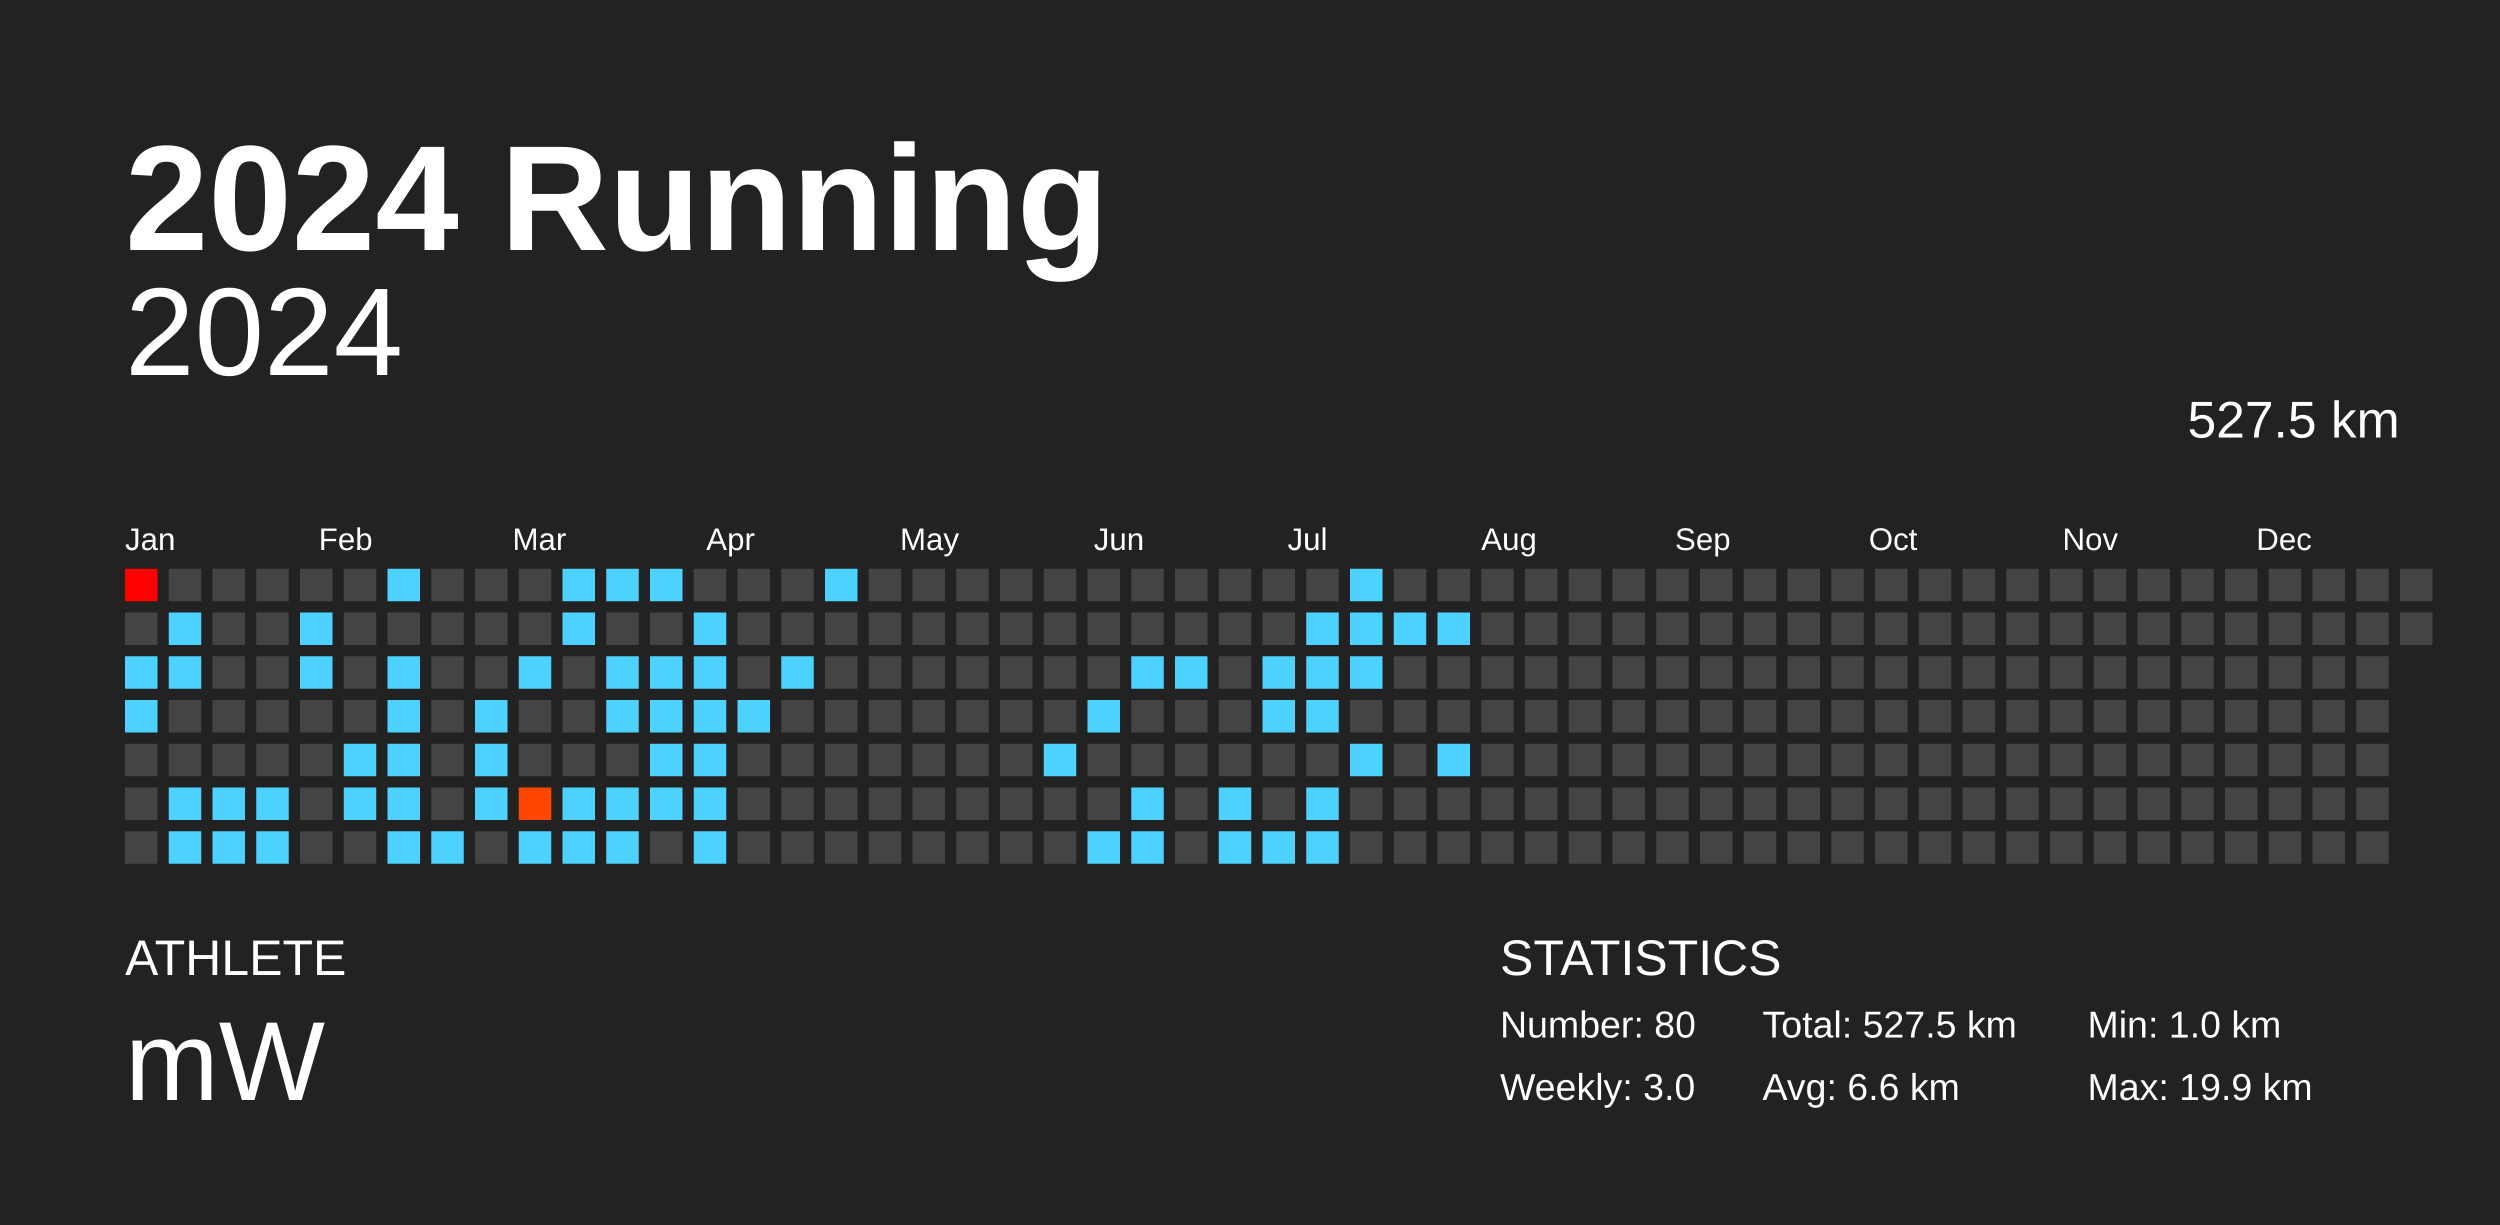
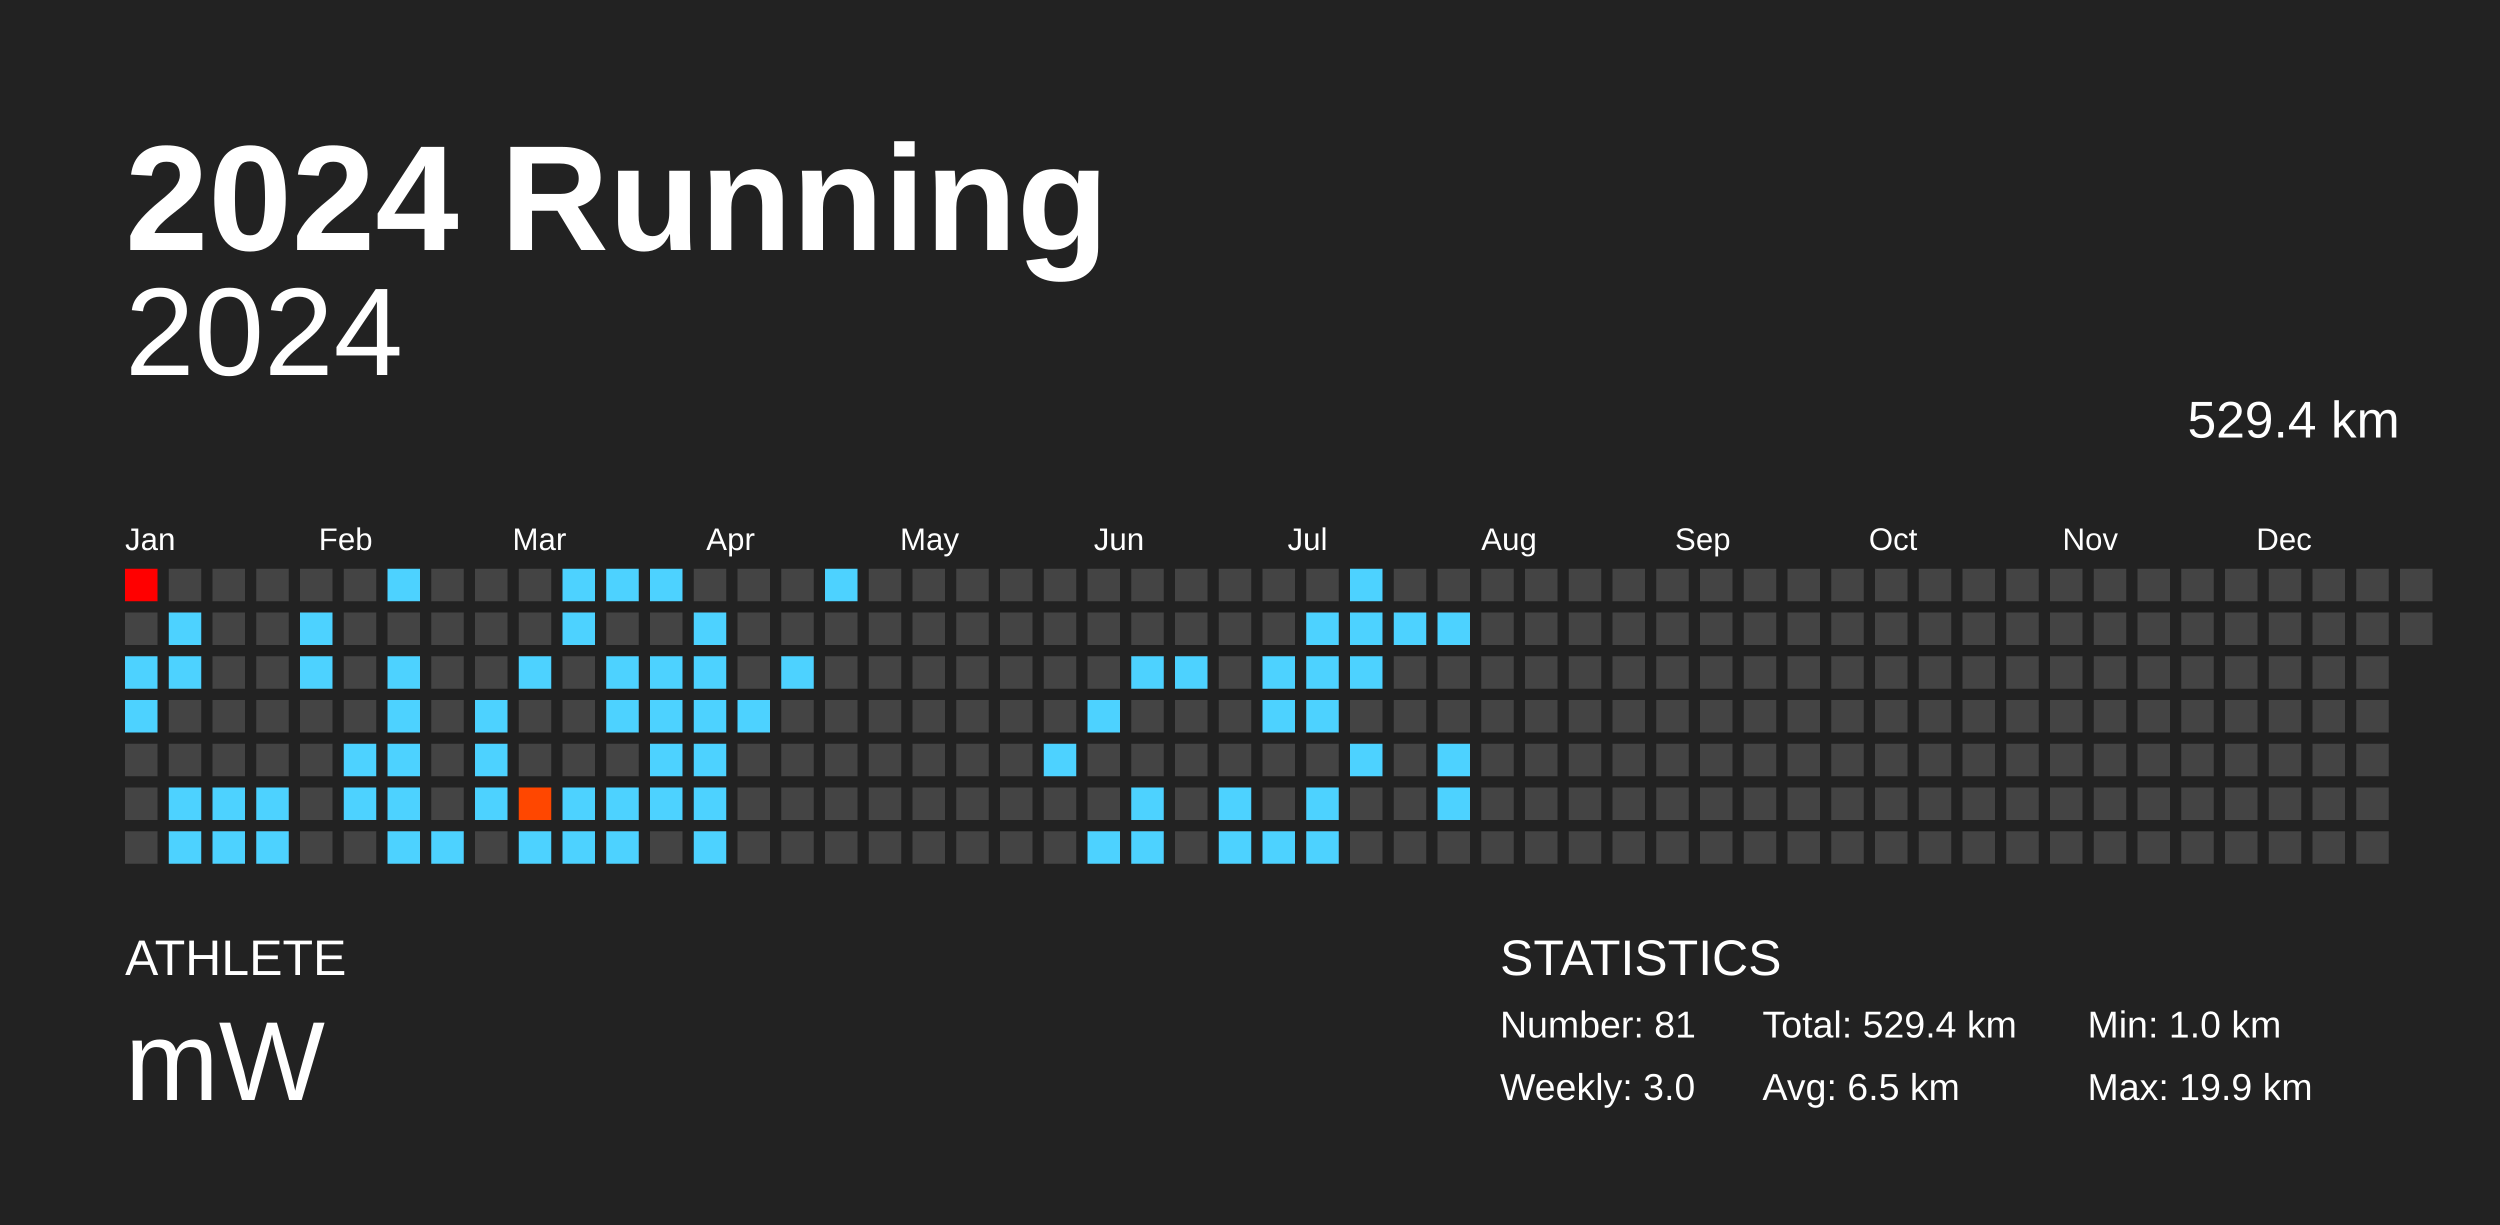
<svg xmlns="http://www.w3.org/2000/svg" baseProfile="full" height="98mm" version="1.1" viewBox="0,0,200,98" width="200mm">
  <defs />
  <rect fill="#222222" height="98" width="200" x="0" y="0" />
  <text fill="#FFFFFF" style="font-size:12px; font-family:Arial; font-weight:bold;" x="10" y="20">2024 Running</text>
  <text fill="#FFFFFF" style="font-size:4px; font-family:Arial" x="10" y="78">ATHLETE</text>
  <text fill="#FFFFFF" style="font-size:9px; font-family:Arial" x="10" y="88">mW</text>
  <text fill="#FFFFFF" style="font-size:4px; font-family:Arial" x="120" y="78">STATISTICS</text>
-   <text fill="#FFFFFF" style="font-size:3px; font-family:Arial" x="120" y="83">Number: 80</text>
+   <text fill="#FFFFFF" style="font-size:3px; font-family:Arial" x="120" y="83">Number: 81</text>
  <text fill="#FFFFFF" style="font-size:3px; font-family:Arial" x="120" y="88">Weekly: 3.0</text>
-   <text fill="#FFFFFF" style="font-size:3px; font-family:Arial" x="141" y="83">Total: 527.5 km</text>
-   <text fill="#FFFFFF" style="font-size:3px; font-family:Arial" x="141" y="88">Avg: 6.6 km</text>
+   <text fill="#FFFFFF" style="font-size:3px; font-family:Arial" x="141" y="83">Total: 529.4 km</text>
+   <text fill="#FFFFFF" style="font-size:3px; font-family:Arial" x="141" y="88">Avg: 6.5 km</text>
  <text fill="#FFFFFF" style="font-size:3px; font-family:Arial" x="167" y="83">Min: 1.0 km</text>
  <text fill="#FFFFFF" style="font-size:3px; font-family:Arial" x="167" y="88">Max: 19.9 km</text>
  <text alignment-baseline="hanging" fill="#FFFFFF" style="font-size:10.0px; font-family:Arial;" x="10" y="30">2024</text>
-   <text alignment-baseline="hanging" fill="#FFFFFF" style="font-size:4.125px; font-family:Arial;" x="175" y="35">527.5 km</text>
+   <text alignment-baseline="hanging" fill="#FFFFFF" style="font-size:4.125px; font-family:Arial;" x="175" y="35">529.4 km</text>
  <text fill="#FFFFFF" style="font-size:2.5px; font-family:Arial" x="10.0" y="44">Jan</text>
  <text fill="#FFFFFF" style="font-size:2.5px; font-family:Arial" x="25.5" y="44">Feb</text>
  <text fill="#FFFFFF" style="font-size:2.5px; font-family:Arial" x="41.0" y="44">Mar</text>
  <text fill="#FFFFFF" style="font-size:2.5px; font-family:Arial" x="56.5" y="44">Apr</text>
  <text fill="#FFFFFF" style="font-size:2.5px; font-family:Arial" x="72.0" y="44">May</text>
  <text fill="#FFFFFF" style="font-size:2.5px; font-family:Arial" x="87.5" y="44">Jun</text>
  <text fill="#FFFFFF" style="font-size:2.5px; font-family:Arial" x="103.0" y="44">Jul</text>
  <text fill="#FFFFFF" style="font-size:2.5px; font-family:Arial" x="118.5" y="44">Aug</text>
  <text fill="#FFFFFF" style="font-size:2.5px; font-family:Arial" x="134.0" y="44">Sep</text>
  <text fill="#FFFFFF" style="font-size:2.5px; font-family:Arial" x="149.5" y="44">Oct</text>
  <text fill="#FFFFFF" style="font-size:2.5px; font-family:Arial" x="165.0" y="44">Nov</text>
  <text fill="#FFFFFF" style="font-size:2.5px; font-family:Arial" x="180.5" y="44">Dec</text>
  <rect fill="red" height="2.6" width="2.6" x="10.0" y="45.5" />
  <rect fill="#444444" height="2.6" width="2.6" x="10.0" y="49.0" />
  <rect fill="#4dd2ff" height="2.6" width="2.6" x="10.0" y="52.5" />
  <rect fill="#4dd2ff" height="2.6" width="2.6" x="10.0" y="56.0" />
  <rect fill="#444444" height="2.6" width="2.6" x="10.0" y="59.5" />
  <rect fill="#444444" height="2.6" width="2.6" x="10.0" y="63.0" />
  <rect fill="#444444" height="2.6" width="2.6" x="10.0" y="66.5" />
  <rect fill="#444444" height="2.6" width="2.6" x="13.5" y="45.5" />
  <rect fill="#4dd2ff" height="2.6" width="2.6" x="13.5" y="49.0" />
  <rect fill="#4dd2ff" height="2.6" width="2.6" x="13.5" y="52.5" />
  <rect fill="#444444" height="2.6" width="2.6" x="13.5" y="56.0" />
  <rect fill="#444444" height="2.6" width="2.6" x="13.5" y="59.5" />
  <rect fill="#4dd2ff" height="2.6" width="2.6" x="13.5" y="63.0" />
  <rect fill="#4dd2ff" height="2.6" width="2.6" x="13.5" y="66.5" />
  <rect fill="#444444" height="2.6" width="2.6" x="17.0" y="45.5" />
  <rect fill="#444444" height="2.6" width="2.6" x="17.0" y="49.0" />
  <rect fill="#444444" height="2.6" width="2.6" x="17.0" y="52.5" />
  <rect fill="#444444" height="2.6" width="2.6" x="17.0" y="56.0" />
  <rect fill="#444444" height="2.6" width="2.6" x="17.0" y="59.5" />
  <rect fill="#4dd2ff" height="2.6" width="2.6" x="17.0" y="63.0" />
  <rect fill="#4dd2ff" height="2.6" width="2.6" x="17.0" y="66.5" />
  <rect fill="#444444" height="2.6" width="2.6" x="20.5" y="45.5" />
  <rect fill="#444444" height="2.6" width="2.6" x="20.5" y="49.0" />
  <rect fill="#444444" height="2.6" width="2.6" x="20.5" y="52.5" />
  <rect fill="#444444" height="2.6" width="2.6" x="20.5" y="56.0" />
  <rect fill="#444444" height="2.6" width="2.6" x="20.5" y="59.5" />
  <rect fill="#4dd2ff" height="2.6" width="2.6" x="20.5" y="63.0" />
  <rect fill="#4dd2ff" height="2.6" width="2.6" x="20.5" y="66.5" />
  <rect fill="#444444" height="2.6" width="2.6" x="24.0" y="45.5" />
  <rect fill="#4dd2ff" height="2.6" width="2.6" x="24.0" y="49.0" />
  <rect fill="#4dd2ff" height="2.6" width="2.6" x="24.0" y="52.5" />
  <rect fill="#444444" height="2.6" width="2.6" x="24.0" y="56.0" />
  <rect fill="#444444" height="2.6" width="2.6" x="24.0" y="59.5" />
  <rect fill="#444444" height="2.6" width="2.6" x="24.0" y="63.0" />
  <rect fill="#444444" height="2.6" width="2.6" x="24.0" y="66.5" />
  <rect fill="#444444" height="2.6" width="2.6" x="27.5" y="45.5" />
  <rect fill="#444444" height="2.6" width="2.6" x="27.5" y="49.0" />
  <rect fill="#444444" height="2.6" width="2.6" x="27.5" y="52.5" />
  <rect fill="#444444" height="2.6" width="2.6" x="27.5" y="56.0" />
  <rect fill="#4dd2ff" height="2.6" width="2.6" x="27.5" y="59.5" />
  <rect fill="#4dd2ff" height="2.6" width="2.6" x="27.5" y="63.0" />
  <rect fill="#444444" height="2.6" width="2.6" x="27.5" y="66.5" />
  <rect fill="#4dd2ff" height="2.6" width="2.6" x="31.0" y="45.5" />
  <rect fill="#444444" height="2.6" width="2.6" x="31.0" y="49.0" />
  <rect fill="#4dd2ff" height="2.6" width="2.6" x="31.0" y="52.5" />
  <rect fill="#4dd2ff" height="2.6" width="2.6" x="31.0" y="56.0" />
  <rect fill="#4dd2ff" height="2.6" width="2.6" x="31.0" y="59.5" />
  <rect fill="#4dd2ff" height="2.6" width="2.6" x="31.0" y="63.0" />
  <rect fill="#4dd2ff" height="2.6" width="2.6" x="31.0" y="66.5" />
  <rect fill="#444444" height="2.6" width="2.6" x="34.5" y="45.5" />
  <rect fill="#444444" height="2.6" width="2.6" x="34.5" y="49.0" />
  <rect fill="#444444" height="2.6" width="2.6" x="34.5" y="52.5" />
  <rect fill="#444444" height="2.6" width="2.6" x="34.5" y="56.0" />
  <rect fill="#444444" height="2.6" width="2.6" x="34.5" y="59.5" />
  <rect fill="#444444" height="2.6" width="2.6" x="34.5" y="63.0" />
  <rect fill="#4dd2ff" height="2.6" width="2.6" x="34.5" y="66.5" />
  <rect fill="#444444" height="2.6" width="2.6" x="38.0" y="45.5" />
  <rect fill="#444444" height="2.6" width="2.6" x="38.0" y="49.0" />
  <rect fill="#444444" height="2.6" width="2.6" x="38.0" y="52.5" />
  <rect fill="#4dd2ff" height="2.6" width="2.6" x="38.0" y="56.0" />
  <rect fill="#4dd2ff" height="2.6" width="2.6" x="38.0" y="59.5" />
  <rect fill="#4dd2ff" height="2.6" width="2.6" x="38.0" y="63.0" />
  <rect fill="#444444" height="2.6" width="2.6" x="38.0" y="66.5" />
  <rect fill="#444444" height="2.6" width="2.6" x="41.5" y="45.5" />
  <rect fill="#444444" height="2.6" width="2.6" x="41.5" y="49.0" />
  <rect fill="#4dd2ff" height="2.6" width="2.6" x="41.5" y="52.5" />
  <rect fill="#444444" height="2.6" width="2.6" x="41.5" y="56.0" />
  <rect fill="#444444" height="2.6" width="2.6" x="41.5" y="59.5" />
  <rect fill="#ff4700" height="2.6" width="2.6" x="41.5" y="63.0" />
  <rect fill="#4dd2ff" height="2.6" width="2.6" x="41.5" y="66.5" />
  <rect fill="#4dd2ff" height="2.6" width="2.6" x="45.0" y="45.5" />
  <rect fill="#4dd2ff" height="2.6" width="2.6" x="45.0" y="49.0" />
  <rect fill="#444444" height="2.6" width="2.6" x="45.0" y="52.5" />
  <rect fill="#444444" height="2.6" width="2.6" x="45.0" y="56.0" />
  <rect fill="#444444" height="2.6" width="2.6" x="45.0" y="59.5" />
  <rect fill="#4dd2ff" height="2.6" width="2.6" x="45.0" y="63.0" />
  <rect fill="#4dd2ff" height="2.6" width="2.6" x="45.0" y="66.5" />
  <rect fill="#4dd2ff" height="2.6" width="2.6" x="48.5" y="45.5" />
  <rect fill="#444444" height="2.6" width="2.6" x="48.5" y="49.0" />
  <rect fill="#4dd2ff" height="2.6" width="2.6" x="48.5" y="52.5" />
  <rect fill="#4dd2ff" height="2.6" width="2.6" x="48.5" y="56.0" />
  <rect fill="#444444" height="2.6" width="2.6" x="48.5" y="59.5" />
  <rect fill="#4dd2ff" height="2.6" width="2.6" x="48.5" y="63.0" />
  <rect fill="#4dd2ff" height="2.6" width="2.6" x="48.5" y="66.5" />
  <rect fill="#4dd2ff" height="2.6" width="2.6" x="52.0" y="45.5" />
  <rect fill="#444444" height="2.6" width="2.6" x="52.0" y="49.0" />
  <rect fill="#4dd2ff" height="2.6" width="2.6" x="52.0" y="52.5" />
  <rect fill="#4dd2ff" height="2.6" width="2.6" x="52.0" y="56.0" />
  <rect fill="#4dd2ff" height="2.6" width="2.6" x="52.0" y="59.5" />
  <rect fill="#4dd2ff" height="2.6" width="2.6" x="52.0" y="63.0" />
  <rect fill="#444444" height="2.6" width="2.6" x="52.0" y="66.5" />
  <rect fill="#444444" height="2.6" width="2.6" x="55.5" y="45.5" />
  <rect fill="#4dd2ff" height="2.6" width="2.6" x="55.5" y="49.0" />
  <rect fill="#4dd2ff" height="2.6" width="2.6" x="55.5" y="52.5" />
  <rect fill="#4dd2ff" height="2.6" width="2.6" x="55.5" y="56.0" />
  <rect fill="#4dd2ff" height="2.6" width="2.6" x="55.5" y="59.5" />
  <rect fill="#4dd2ff" height="2.6" width="2.6" x="55.5" y="63.0" />
  <rect fill="#4dd2ff" height="2.6" width="2.6" x="55.5" y="66.5" />
  <rect fill="#444444" height="2.6" width="2.6" x="59.0" y="45.5" />
  <rect fill="#444444" height="2.6" width="2.6" x="59.0" y="49.0" />
  <rect fill="#444444" height="2.6" width="2.6" x="59.0" y="52.5" />
  <rect fill="#4dd2ff" height="2.6" width="2.6" x="59.0" y="56.0" />
  <rect fill="#444444" height="2.6" width="2.6" x="59.0" y="59.5" />
  <rect fill="#444444" height="2.6" width="2.6" x="59.0" y="63.0" />
  <rect fill="#444444" height="2.6" width="2.6" x="59.0" y="66.5" />
  <rect fill="#444444" height="2.6" width="2.6" x="62.5" y="45.5" />
  <rect fill="#444444" height="2.6" width="2.6" x="62.5" y="49.0" />
  <rect fill="#4dd2ff" height="2.6" width="2.6" x="62.5" y="52.5" />
  <rect fill="#444444" height="2.6" width="2.6" x="62.5" y="56.0" />
  <rect fill="#444444" height="2.6" width="2.6" x="62.5" y="59.5" />
  <rect fill="#444444" height="2.6" width="2.6" x="62.5" y="63.0" />
  <rect fill="#444444" height="2.6" width="2.6" x="62.5" y="66.5" />
  <rect fill="#4dd2ff" height="2.6" width="2.6" x="66.0" y="45.5" />
  <rect fill="#444444" height="2.6" width="2.6" x="66.0" y="49.0" />
  <rect fill="#444444" height="2.6" width="2.6" x="66.0" y="52.5" />
  <rect fill="#444444" height="2.6" width="2.6" x="66.0" y="56.0" />
  <rect fill="#444444" height="2.6" width="2.6" x="66.0" y="59.5" />
  <rect fill="#444444" height="2.6" width="2.6" x="66.0" y="63.0" />
  <rect fill="#444444" height="2.6" width="2.6" x="66.0" y="66.5" />
  <rect fill="#444444" height="2.6" width="2.6" x="69.5" y="45.5" />
  <rect fill="#444444" height="2.6" width="2.6" x="69.5" y="49.0" />
  <rect fill="#444444" height="2.6" width="2.6" x="69.5" y="52.5" />
  <rect fill="#444444" height="2.6" width="2.6" x="69.5" y="56.0" />
  <rect fill="#444444" height="2.6" width="2.6" x="69.5" y="59.5" />
  <rect fill="#444444" height="2.6" width="2.6" x="69.5" y="63.0" />
  <rect fill="#444444" height="2.6" width="2.6" x="69.5" y="66.5" />
  <rect fill="#444444" height="2.6" width="2.6" x="73.0" y="45.5" />
  <rect fill="#444444" height="2.6" width="2.6" x="73.0" y="49.0" />
  <rect fill="#444444" height="2.6" width="2.6" x="73.0" y="52.5" />
  <rect fill="#444444" height="2.6" width="2.6" x="73.0" y="56.0" />
  <rect fill="#444444" height="2.6" width="2.6" x="73.0" y="59.5" />
  <rect fill="#444444" height="2.6" width="2.6" x="73.0" y="63.0" />
  <rect fill="#444444" height="2.6" width="2.6" x="73.0" y="66.5" />
  <rect fill="#444444" height="2.6" width="2.6" x="76.5" y="45.5" />
  <rect fill="#444444" height="2.6" width="2.6" x="76.5" y="49.0" />
  <rect fill="#444444" height="2.6" width="2.6" x="76.5" y="52.5" />
  <rect fill="#444444" height="2.6" width="2.6" x="76.5" y="56.0" />
  <rect fill="#444444" height="2.6" width="2.6" x="76.5" y="59.5" />
  <rect fill="#444444" height="2.6" width="2.6" x="76.5" y="63.0" />
  <rect fill="#444444" height="2.6" width="2.6" x="76.5" y="66.5" />
  <rect fill="#444444" height="2.6" width="2.6" x="80.0" y="45.5" />
  <rect fill="#444444" height="2.6" width="2.6" x="80.0" y="49.0" />
  <rect fill="#444444" height="2.6" width="2.6" x="80.0" y="52.5" />
  <rect fill="#444444" height="2.6" width="2.6" x="80.0" y="56.0" />
  <rect fill="#444444" height="2.6" width="2.6" x="80.0" y="59.5" />
  <rect fill="#444444" height="2.6" width="2.6" x="80.0" y="63.0" />
  <rect fill="#444444" height="2.6" width="2.6" x="80.0" y="66.5" />
  <rect fill="#444444" height="2.6" width="2.6" x="83.5" y="45.5" />
  <rect fill="#444444" height="2.6" width="2.6" x="83.5" y="49.0" />
  <rect fill="#444444" height="2.6" width="2.6" x="83.5" y="52.5" />
  <rect fill="#444444" height="2.6" width="2.6" x="83.5" y="56.0" />
  <rect fill="#4dd2ff" height="2.6" width="2.6" x="83.5" y="59.5" />
  <rect fill="#444444" height="2.6" width="2.6" x="83.5" y="63.0" />
  <rect fill="#444444" height="2.6" width="2.6" x="83.5" y="66.5" />
  <rect fill="#444444" height="2.6" width="2.6" x="87.0" y="45.5" />
  <rect fill="#444444" height="2.6" width="2.6" x="87.0" y="49.0" />
  <rect fill="#444444" height="2.6" width="2.6" x="87.0" y="52.5" />
  <rect fill="#4dd2ff" height="2.6" width="2.6" x="87.0" y="56.0" />
  <rect fill="#444444" height="2.6" width="2.6" x="87.0" y="59.5" />
  <rect fill="#444444" height="2.6" width="2.6" x="87.0" y="63.0" />
  <rect fill="#4dd2ff" height="2.6" width="2.6" x="87.0" y="66.5" />
  <rect fill="#444444" height="2.6" width="2.6" x="90.5" y="45.5" />
  <rect fill="#444444" height="2.6" width="2.6" x="90.5" y="49.0" />
  <rect fill="#4dd2ff" height="2.6" width="2.6" x="90.5" y="52.5" />
  <rect fill="#444444" height="2.6" width="2.6" x="90.5" y="56.0" />
  <rect fill="#444444" height="2.6" width="2.6" x="90.5" y="59.5" />
  <rect fill="#4dd2ff" height="2.6" width="2.6" x="90.5" y="63.0" />
  <rect fill="#4dd2ff" height="2.6" width="2.6" x="90.5" y="66.5" />
  <rect fill="#444444" height="2.6" width="2.6" x="94.0" y="45.5" />
  <rect fill="#444444" height="2.6" width="2.6" x="94.0" y="49.0" />
  <rect fill="#4dd2ff" height="2.6" width="2.6" x="94.0" y="52.5" />
  <rect fill="#444444" height="2.6" width="2.6" x="94.0" y="56.0" />
  <rect fill="#444444" height="2.6" width="2.6" x="94.0" y="59.5" />
  <rect fill="#444444" height="2.6" width="2.6" x="94.0" y="63.0" />
  <rect fill="#444444" height="2.6" width="2.6" x="94.0" y="66.5" />
  <rect fill="#444444" height="2.6" width="2.6" x="97.5" y="45.5" />
  <rect fill="#444444" height="2.6" width="2.6" x="97.5" y="49.0" />
  <rect fill="#444444" height="2.6" width="2.6" x="97.5" y="52.5" />
  <rect fill="#444444" height="2.6" width="2.6" x="97.5" y="56.0" />
  <rect fill="#444444" height="2.6" width="2.6" x="97.5" y="59.5" />
  <rect fill="#4dd2ff" height="2.6" width="2.6" x="97.5" y="63.0" />
  <rect fill="#4dd2ff" height="2.6" width="2.6" x="97.5" y="66.5" />
  <rect fill="#444444" height="2.6" width="2.6" x="101.0" y="45.5" />
  <rect fill="#444444" height="2.6" width="2.6" x="101.0" y="49.0" />
  <rect fill="#4dd2ff" height="2.6" width="2.6" x="101.0" y="52.5" />
  <rect fill="#4dd2ff" height="2.6" width="2.6" x="101.0" y="56.0" />
  <rect fill="#444444" height="2.6" width="2.6" x="101.0" y="59.5" />
  <rect fill="#444444" height="2.6" width="2.6" x="101.0" y="63.0" />
  <rect fill="#4dd2ff" height="2.6" width="2.6" x="101.0" y="66.5" />
  <rect fill="#444444" height="2.6" width="2.6" x="104.5" y="45.5" />
  <rect fill="#4dd2ff" height="2.6" width="2.6" x="104.5" y="49.0" />
  <rect fill="#4dd2ff" height="2.6" width="2.6" x="104.5" y="52.5" />
  <rect fill="#4dd2ff" height="2.6" width="2.6" x="104.5" y="56.0" />
  <rect fill="#444444" height="2.6" width="2.6" x="104.5" y="59.5" />
  <rect fill="#4dd2ff" height="2.6" width="2.6" x="104.5" y="63.0" />
  <rect fill="#4dd2ff" height="2.6" width="2.6" x="104.5" y="66.5" />
  <rect fill="#4dd2ff" height="2.6" width="2.6" x="108.0" y="45.5" />
  <rect fill="#4dd2ff" height="2.6" width="2.6" x="108.0" y="49.0" />
  <rect fill="#4dd2ff" height="2.6" width="2.6" x="108.0" y="52.5" />
  <rect fill="#444444" height="2.6" width="2.6" x="108.0" y="56.0" />
  <rect fill="#4dd2ff" height="2.6" width="2.6" x="108.0" y="59.5" />
  <rect fill="#444444" height="2.6" width="2.6" x="108.0" y="63.0" />
  <rect fill="#444444" height="2.6" width="2.6" x="108.0" y="66.5" />
  <rect fill="#444444" height="2.6" width="2.6" x="111.5" y="45.5" />
  <rect fill="#4dd2ff" height="2.6" width="2.6" x="111.5" y="49.0" />
  <rect fill="#444444" height="2.6" width="2.6" x="111.5" y="52.5" />
  <rect fill="#444444" height="2.6" width="2.6" x="111.5" y="56.0" />
  <rect fill="#444444" height="2.6" width="2.6" x="111.5" y="59.5" />
  <rect fill="#444444" height="2.6" width="2.6" x="111.5" y="63.0" />
  <rect fill="#444444" height="2.6" width="2.6" x="111.5" y="66.5" />
  <rect fill="#444444" height="2.6" width="2.6" x="115.0" y="45.5" />
  <rect fill="#4dd2ff" height="2.6" width="2.6" x="115.0" y="49.0" />
  <rect fill="#444444" height="2.6" width="2.6" x="115.0" y="52.5" />
  <rect fill="#444444" height="2.6" width="2.6" x="115.0" y="56.0" />
  <rect fill="#4dd2ff" height="2.6" width="2.6" x="115.0" y="59.5" />
-   <rect fill="#444444" height="2.6" width="2.6" x="115.0" y="63.0" />
+   <rect fill="#4dd2ff" height="2.6" width="2.6" x="115.0" y="63.0" />
  <rect fill="#444444" height="2.6" width="2.6" x="115.0" y="66.5" />
  <rect fill="#444444" height="2.6" width="2.6" x="118.5" y="45.5" />
  <rect fill="#444444" height="2.6" width="2.6" x="118.5" y="49.0" />
  <rect fill="#444444" height="2.6" width="2.6" x="118.5" y="52.5" />
  <rect fill="#444444" height="2.6" width="2.6" x="118.5" y="56.0" />
  <rect fill="#444444" height="2.6" width="2.6" x="118.5" y="59.5" />
  <rect fill="#444444" height="2.6" width="2.6" x="118.5" y="63.0" />
  <rect fill="#444444" height="2.6" width="2.6" x="118.5" y="66.5" />
  <rect fill="#444444" height="2.6" width="2.6" x="122.0" y="45.5" />
  <rect fill="#444444" height="2.6" width="2.6" x="122.0" y="49.0" />
  <rect fill="#444444" height="2.6" width="2.6" x="122.0" y="52.5" />
  <rect fill="#444444" height="2.6" width="2.6" x="122.0" y="56.0" />
  <rect fill="#444444" height="2.6" width="2.6" x="122.0" y="59.5" />
  <rect fill="#444444" height="2.6" width="2.6" x="122.0" y="63.0" />
  <rect fill="#444444" height="2.6" width="2.6" x="122.0" y="66.5" />
  <rect fill="#444444" height="2.6" width="2.6" x="125.5" y="45.5" />
  <rect fill="#444444" height="2.6" width="2.6" x="125.5" y="49.0" />
  <rect fill="#444444" height="2.6" width="2.6" x="125.5" y="52.5" />
  <rect fill="#444444" height="2.6" width="2.6" x="125.5" y="56.0" />
  <rect fill="#444444" height="2.6" width="2.6" x="125.5" y="59.5" />
  <rect fill="#444444" height="2.6" width="2.6" x="125.5" y="63.0" />
  <rect fill="#444444" height="2.6" width="2.6" x="125.5" y="66.5" />
  <rect fill="#444444" height="2.6" width="2.6" x="129.0" y="45.5" />
  <rect fill="#444444" height="2.6" width="2.6" x="129.0" y="49.0" />
  <rect fill="#444444" height="2.6" width="2.6" x="129.0" y="52.5" />
  <rect fill="#444444" height="2.6" width="2.6" x="129.0" y="56.0" />
  <rect fill="#444444" height="2.6" width="2.6" x="129.0" y="59.5" />
  <rect fill="#444444" height="2.6" width="2.6" x="129.0" y="63.0" />
  <rect fill="#444444" height="2.6" width="2.6" x="129.0" y="66.5" />
  <rect fill="#444444" height="2.6" width="2.6" x="132.5" y="45.5" />
  <rect fill="#444444" height="2.6" width="2.6" x="132.5" y="49.0" />
  <rect fill="#444444" height="2.6" width="2.6" x="132.5" y="52.5" />
  <rect fill="#444444" height="2.6" width="2.6" x="132.5" y="56.0" />
  <rect fill="#444444" height="2.6" width="2.6" x="132.5" y="59.5" />
  <rect fill="#444444" height="2.6" width="2.6" x="132.5" y="63.0" />
  <rect fill="#444444" height="2.6" width="2.6" x="132.5" y="66.5" />
  <rect fill="#444444" height="2.6" width="2.6" x="136.0" y="45.5" />
  <rect fill="#444444" height="2.6" width="2.6" x="136.0" y="49.0" />
  <rect fill="#444444" height="2.6" width="2.6" x="136.0" y="52.5" />
  <rect fill="#444444" height="2.6" width="2.6" x="136.0" y="56.0" />
  <rect fill="#444444" height="2.6" width="2.6" x="136.0" y="59.5" />
  <rect fill="#444444" height="2.6" width="2.6" x="136.0" y="63.0" />
  <rect fill="#444444" height="2.6" width="2.6" x="136.0" y="66.5" />
  <rect fill="#444444" height="2.6" width="2.6" x="139.5" y="45.5" />
  <rect fill="#444444" height="2.6" width="2.6" x="139.5" y="49.0" />
  <rect fill="#444444" height="2.6" width="2.6" x="139.5" y="52.5" />
  <rect fill="#444444" height="2.6" width="2.6" x="139.5" y="56.0" />
  <rect fill="#444444" height="2.6" width="2.6" x="139.5" y="59.5" />
  <rect fill="#444444" height="2.6" width="2.6" x="139.5" y="63.0" />
  <rect fill="#444444" height="2.6" width="2.6" x="139.5" y="66.5" />
  <rect fill="#444444" height="2.6" width="2.6" x="143.0" y="45.5" />
  <rect fill="#444444" height="2.6" width="2.6" x="143.0" y="49.0" />
  <rect fill="#444444" height="2.6" width="2.6" x="143.0" y="52.5" />
  <rect fill="#444444" height="2.6" width="2.6" x="143.0" y="56.0" />
  <rect fill="#444444" height="2.6" width="2.6" x="143.0" y="59.5" />
  <rect fill="#444444" height="2.6" width="2.6" x="143.0" y="63.0" />
  <rect fill="#444444" height="2.6" width="2.6" x="143.0" y="66.5" />
  <rect fill="#444444" height="2.6" width="2.6" x="146.5" y="45.5" />
  <rect fill="#444444" height="2.6" width="2.6" x="146.5" y="49.0" />
  <rect fill="#444444" height="2.6" width="2.6" x="146.5" y="52.5" />
  <rect fill="#444444" height="2.6" width="2.6" x="146.5" y="56.0" />
  <rect fill="#444444" height="2.6" width="2.6" x="146.5" y="59.5" />
  <rect fill="#444444" height="2.6" width="2.6" x="146.5" y="63.0" />
  <rect fill="#444444" height="2.6" width="2.6" x="146.5" y="66.5" />
  <rect fill="#444444" height="2.6" width="2.6" x="150.0" y="45.5" />
  <rect fill="#444444" height="2.6" width="2.6" x="150.0" y="49.0" />
  <rect fill="#444444" height="2.6" width="2.6" x="150.0" y="52.5" />
  <rect fill="#444444" height="2.6" width="2.6" x="150.0" y="56.0" />
  <rect fill="#444444" height="2.6" width="2.6" x="150.0" y="59.5" />
  <rect fill="#444444" height="2.6" width="2.6" x="150.0" y="63.0" />
  <rect fill="#444444" height="2.6" width="2.6" x="150.0" y="66.5" />
  <rect fill="#444444" height="2.6" width="2.6" x="153.5" y="45.5" />
  <rect fill="#444444" height="2.6" width="2.6" x="153.5" y="49.0" />
  <rect fill="#444444" height="2.6" width="2.6" x="153.5" y="52.5" />
  <rect fill="#444444" height="2.6" width="2.6" x="153.5" y="56.0" />
  <rect fill="#444444" height="2.6" width="2.6" x="153.5" y="59.5" />
  <rect fill="#444444" height="2.6" width="2.6" x="153.5" y="63.0" />
  <rect fill="#444444" height="2.6" width="2.6" x="153.5" y="66.5" />
  <rect fill="#444444" height="2.6" width="2.6" x="157.0" y="45.5" />
  <rect fill="#444444" height="2.6" width="2.6" x="157.0" y="49.0" />
  <rect fill="#444444" height="2.6" width="2.6" x="157.0" y="52.5" />
  <rect fill="#444444" height="2.6" width="2.6" x="157.0" y="56.0" />
  <rect fill="#444444" height="2.6" width="2.6" x="157.0" y="59.5" />
  <rect fill="#444444" height="2.6" width="2.6" x="157.0" y="63.0" />
  <rect fill="#444444" height="2.6" width="2.6" x="157.0" y="66.5" />
  <rect fill="#444444" height="2.6" width="2.6" x="160.5" y="45.5" />
  <rect fill="#444444" height="2.6" width="2.6" x="160.5" y="49.0" />
  <rect fill="#444444" height="2.6" width="2.6" x="160.5" y="52.5" />
  <rect fill="#444444" height="2.6" width="2.6" x="160.5" y="56.0" />
  <rect fill="#444444" height="2.6" width="2.6" x="160.5" y="59.5" />
  <rect fill="#444444" height="2.6" width="2.6" x="160.5" y="63.0" />
  <rect fill="#444444" height="2.6" width="2.6" x="160.5" y="66.5" />
  <rect fill="#444444" height="2.6" width="2.6" x="164.0" y="45.5" />
  <rect fill="#444444" height="2.6" width="2.6" x="164.0" y="49.0" />
  <rect fill="#444444" height="2.6" width="2.6" x="164.0" y="52.5" />
  <rect fill="#444444" height="2.6" width="2.6" x="164.0" y="56.0" />
  <rect fill="#444444" height="2.6" width="2.6" x="164.0" y="59.5" />
  <rect fill="#444444" height="2.6" width="2.6" x="164.0" y="63.0" />
  <rect fill="#444444" height="2.6" width="2.6" x="164.0" y="66.5" />
  <rect fill="#444444" height="2.6" width="2.6" x="167.5" y="45.5" />
  <rect fill="#444444" height="2.6" width="2.6" x="167.5" y="49.0" />
  <rect fill="#444444" height="2.6" width="2.6" x="167.5" y="52.5" />
  <rect fill="#444444" height="2.6" width="2.6" x="167.5" y="56.0" />
  <rect fill="#444444" height="2.6" width="2.6" x="167.5" y="59.5" />
  <rect fill="#444444" height="2.6" width="2.6" x="167.5" y="63.0" />
  <rect fill="#444444" height="2.6" width="2.6" x="167.5" y="66.5" />
  <rect fill="#444444" height="2.6" width="2.6" x="171.0" y="45.5" />
  <rect fill="#444444" height="2.6" width="2.6" x="171.0" y="49.0" />
  <rect fill="#444444" height="2.6" width="2.6" x="171.0" y="52.5" />
  <rect fill="#444444" height="2.6" width="2.6" x="171.0" y="56.0" />
  <rect fill="#444444" height="2.6" width="2.6" x="171.0" y="59.5" />
  <rect fill="#444444" height="2.6" width="2.6" x="171.0" y="63.0" />
  <rect fill="#444444" height="2.6" width="2.6" x="171.0" y="66.5" />
  <rect fill="#444444" height="2.6" width="2.6" x="174.5" y="45.5" />
  <rect fill="#444444" height="2.6" width="2.6" x="174.5" y="49.0" />
  <rect fill="#444444" height="2.6" width="2.6" x="174.5" y="52.5" />
  <rect fill="#444444" height="2.6" width="2.6" x="174.5" y="56.0" />
  <rect fill="#444444" height="2.6" width="2.6" x="174.5" y="59.5" />
  <rect fill="#444444" height="2.6" width="2.6" x="174.5" y="63.0" />
  <rect fill="#444444" height="2.6" width="2.6" x="174.5" y="66.5" />
  <rect fill="#444444" height="2.6" width="2.6" x="178.0" y="45.5" />
  <rect fill="#444444" height="2.6" width="2.6" x="178.0" y="49.0" />
  <rect fill="#444444" height="2.6" width="2.6" x="178.0" y="52.5" />
  <rect fill="#444444" height="2.6" width="2.6" x="178.0" y="56.0" />
  <rect fill="#444444" height="2.6" width="2.6" x="178.0" y="59.5" />
  <rect fill="#444444" height="2.6" width="2.6" x="178.0" y="63.0" />
  <rect fill="#444444" height="2.6" width="2.6" x="178.0" y="66.5" />
  <rect fill="#444444" height="2.6" width="2.6" x="181.5" y="45.5" />
  <rect fill="#444444" height="2.6" width="2.6" x="181.5" y="49.0" />
  <rect fill="#444444" height="2.6" width="2.6" x="181.5" y="52.5" />
  <rect fill="#444444" height="2.6" width="2.6" x="181.5" y="56.0" />
  <rect fill="#444444" height="2.6" width="2.6" x="181.5" y="59.5" />
  <rect fill="#444444" height="2.6" width="2.6" x="181.5" y="63.0" />
  <rect fill="#444444" height="2.6" width="2.6" x="181.5" y="66.5" />
  <rect fill="#444444" height="2.6" width="2.6" x="185.0" y="45.5" />
  <rect fill="#444444" height="2.6" width="2.6" x="185.0" y="49.0" />
  <rect fill="#444444" height="2.6" width="2.6" x="185.0" y="52.5" />
  <rect fill="#444444" height="2.6" width="2.6" x="185.0" y="56.0" />
  <rect fill="#444444" height="2.6" width="2.6" x="185.0" y="59.5" />
  <rect fill="#444444" height="2.6" width="2.6" x="185.0" y="63.0" />
  <rect fill="#444444" height="2.6" width="2.6" x="185.0" y="66.5" />
  <rect fill="#444444" height="2.6" width="2.6" x="188.5" y="45.5" />
  <rect fill="#444444" height="2.6" width="2.6" x="188.5" y="49.0" />
  <rect fill="#444444" height="2.6" width="2.6" x="188.5" y="52.5" />
  <rect fill="#444444" height="2.6" width="2.6" x="188.5" y="56.0" />
  <rect fill="#444444" height="2.6" width="2.6" x="188.5" y="59.5" />
  <rect fill="#444444" height="2.6" width="2.6" x="188.5" y="63.0" />
  <rect fill="#444444" height="2.6" width="2.6" x="188.5" y="66.5" />
  <rect fill="#444444" height="2.6" width="2.6" x="192.0" y="45.5" />
  <rect fill="#444444" height="2.6" width="2.6" x="192.0" y="49.0" />
</svg>
